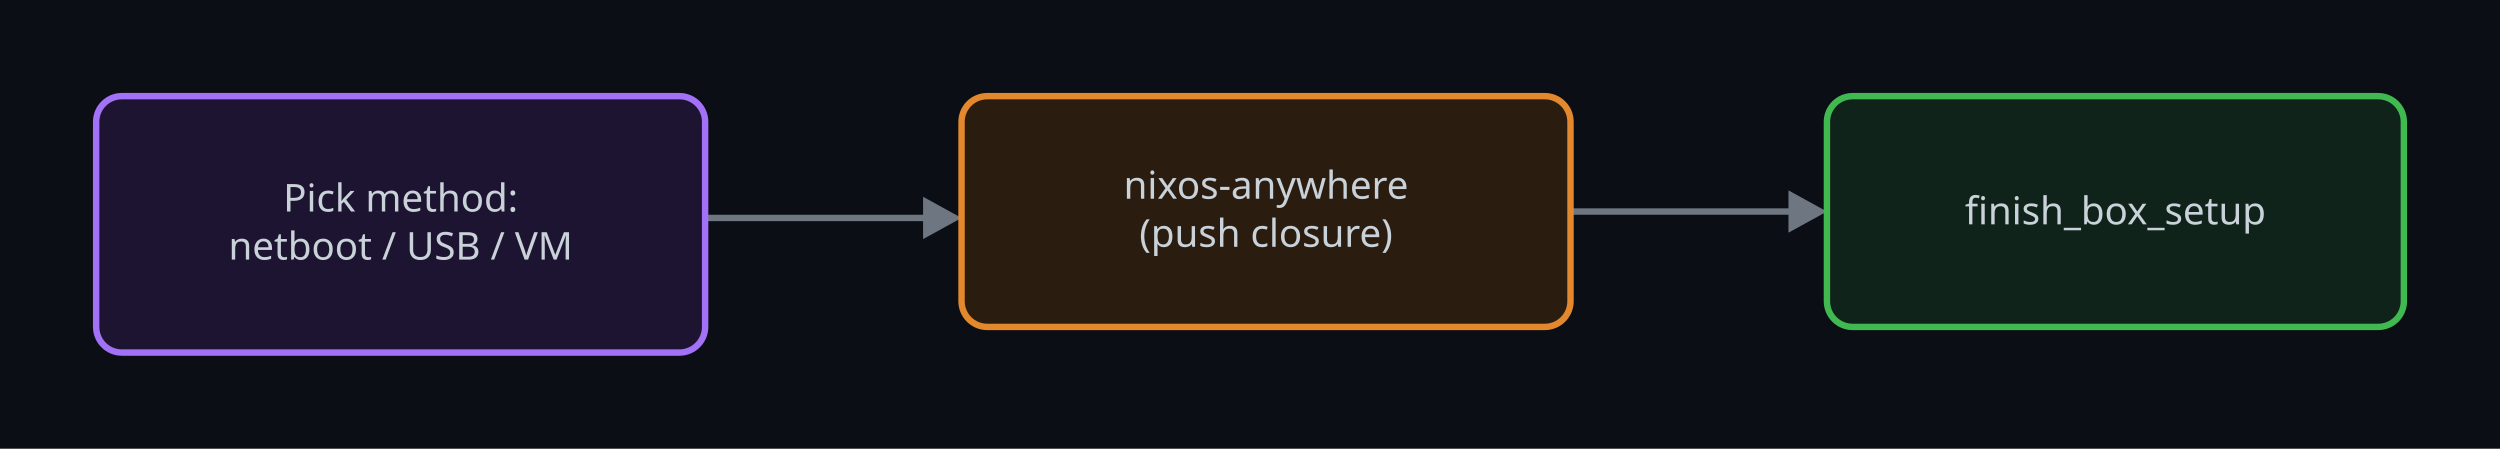
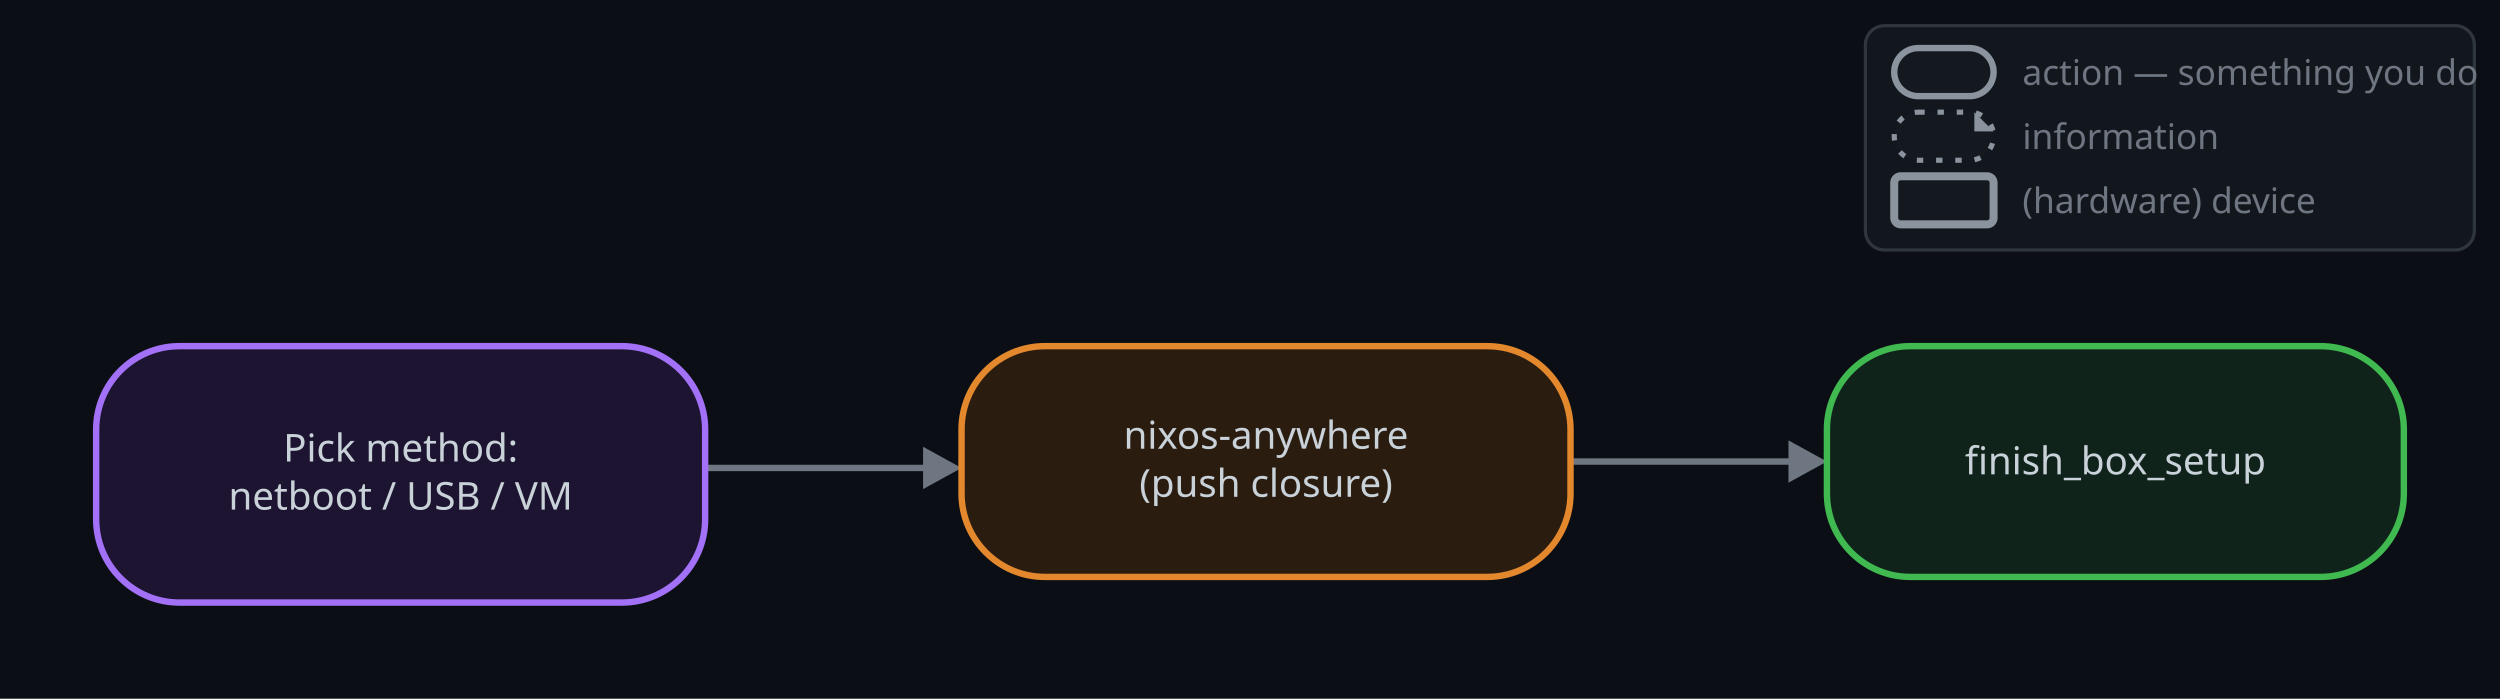
- <svg xmlns="http://www.w3.org/2000/svg" viewBox="30 130 780 140" width="780" height="140" font-family="ui-sans-serif, system-ui, sans-serif">
+ <svg xmlns="http://www.w3.org/2000/svg" viewBox="30 52 780 218" width="780" height="218" font-family="ui-sans-serif, system-ui, sans-serif">
  <defs>
    <marker id="arrow" viewBox="0 0 10 10" refX="9" refY="5" markerWidth="7" markerHeight="7" orient="auto-start-reverse">
      <path d="M0,0 L10,5 L0,10 z" fill="#6e7681" />
    </marker>
    <symbol id="ic-laptop" viewBox="0 0 24 24" fill="none" stroke="currentColor" stroke-width="1.6" stroke-linecap="round" stroke-linejoin="round">
      <rect x="4" y="5" width="16" height="10" rx="1" />
      <path d="M2 19h20l-1.5-2H3.5L2 19Z" />
    </symbol>
    <symbol id="ic-server" viewBox="0 0 24 24" fill="none" stroke="currentColor" stroke-width="1.6" stroke-linecap="round" stroke-linejoin="round">
      <rect x="5" y="3" width="14" height="8" rx="1" />
      <rect x="5" y="13" width="14" height="8" rx="1" />
      <circle cx="8" cy="7" r=".9" fill="currentColor" stroke="none" />
      <circle cx="8" cy="17" r=".9" fill="currentColor" stroke="none" />
      <path d="M11 7h5M11 17h5" />
    </symbol>
    <symbol id="ic-router" viewBox="0 0 24 24" fill="none" stroke="currentColor" stroke-width="1.6" stroke-linecap="round" stroke-linejoin="round">
      <rect x="3" y="13" width="18" height="7" rx="1" />
      <circle cx="7" cy="16.5" r=".9" fill="currentColor" stroke="none" />
      <path d="M11 16.5h6M9 13V9M15 13V9M9 9l-2-3M15 9l2-3" />
    </symbol>
    <symbol id="ic-cloud" viewBox="0 0 24 24" fill="none" stroke="currentColor" stroke-width="1.6" stroke-linecap="round" stroke-linejoin="round">
      <path d="M7 18h10a4 4 0 0 0 .5-7.97A6 6 0 0 0 6 9.5 3.5 3.5 0 0 0 7 18Z" />
    </symbol>
    <symbol id="ic-phone" viewBox="0 0 24 24" fill="none" stroke="currentColor" stroke-width="1.6" stroke-linecap="round" stroke-linejoin="round">
      <rect x="7" y="2" width="10" height="20" rx="2" />
      <path d="M10 5h4" />
      <circle cx="12" cy="18.5" r=".9" fill="currentColor" stroke="none" />
    </symbol>
    <symbol id="ic-usb" viewBox="0 0 24 24" fill="none" stroke="currentColor" stroke-width="1.6" stroke-linecap="round" stroke-linejoin="round">
      <rect x="9" y="8" width="6" height="13" rx="1" />
      <path d="M10 8V4h4v4" />
      <path d="M12 11v4" />
      <circle cx="12" cy="4" r=".6" fill="currentColor" stroke="none" />
    </symbol>
    <symbol id="ic-ethernet" viewBox="0 0 24 24" fill="none" stroke="currentColor" stroke-width="1.6" stroke-linecap="round" stroke-linejoin="round">
      <path d="M8 3h8v5l-2 2v4h-4v-4L8 8V3Z" />
      <path d="M9 21v-7M15 21v-7" />
      <path d="M10 5v2M12 5v2M14 5v2" />
    </symbol>
    <symbol id="ic-wifi" viewBox="0 0 24 24" fill="none" stroke="currentColor" stroke-width="1.6" stroke-linecap="round" stroke-linejoin="round">
      <path d="M4 9a13 13 0 0 1 16 0" />
      <path d="M7 12.5a8.5 8.5 0 0 1 10 0" />
      <path d="M10 16a4 4 0 0 1 4 0" />
      <circle cx="12" cy="19" r="1" fill="currentColor" stroke="none" />
    </symbol>
    <symbol id="ic-safe" viewBox="0 0 24 24" fill="none" stroke="currentColor" stroke-width="1.6" stroke-linecap="round" stroke-linejoin="round">
      <rect x="3" y="4" width="18" height="16" rx="1.5" />
      <circle cx="11" cy="12" r="4" />
      <path d="M11 12l2-2" />
      <path d="M18 9v6" />
    </symbol>
    <symbol id="ic-relay" viewBox="0 0 24 24" fill="none" stroke="currentColor" stroke-width="1.6" stroke-linecap="round" stroke-linejoin="round">
      <path d="M6 16h12a3.5 3.5 0 0 0 .3-6.98A5 5 0 0 0 8.5 8 3 3 0 0 0 6 16Z" />
      <path d="M9 12l2 2 4-4" />
    </symbol>
    <symbol id="ic-tor" viewBox="0 0 24 24" fill="none" stroke="currentColor" stroke-width="1.6" stroke-linecap="round" stroke-linejoin="round">
      <path d="M12 3c-3 3-5 6-5 10a5 5 0 0 0 10 0c0-4-2-7-5-10Z" />
      <path d="M12 9c-1.5 1.5-2 3-2 4a2 2 0 0 0 4 0c0-1-.5-2.5-2-4Z" />
    </symbol>
    <symbol id="ic-onion" viewBox="0 0 24 24" fill="none" stroke="currentColor" stroke-width="1.6" stroke-linecap="round" stroke-linejoin="round">
      <path d="M12 21c-4 0-6.5-2.8-6.5-6 0-4.2 3.5-6.5 6.5-11 3 4.5 6.5 6.8 6.5 11 0 3.2-2.5 6-6.5 6Z" />
      <path d="M9.3 13.5c-.2 2 .6 4 2.7 4.5M14.7 13.5c.2 2-.6 4-2.7 4.5" />
      <path d="M12 4.5l1.6-2.5M12 4.5l-1.6-2.5" />
    </symbol>
    <symbol id="ic-gear" viewBox="0 0 24 24" fill="none" stroke="currentColor" stroke-width="1.6" stroke-linecap="round" stroke-linejoin="round">
      <circle cx="12" cy="12" r="3.2" />
      <path d="M12 2v3M12 19v3M2 12h3M19 12h3M4.9 4.9l2.1 2.1M17 17l2.1 2.1M19.1 4.9L17 7M7 17l-2.1 2.1" />
    </symbol>
    <symbol id="ic-block" viewBox="0 0 24 24" fill="none" stroke="#f85149" stroke-width="2.2" stroke-linecap="round">
      <circle cx="12" cy="12" r="9" />
      <path d="M5.6 5.6l12.8 12.8" />
    </symbol>
    <symbol id="ic-pipe" viewBox="0 0 24 24" fill="none" stroke="currentColor" stroke-width="1.6" stroke-linejoin="round">
      <rect x="4" y="8" width="16" height="5" rx="1" />
      <rect x="6.5" y="13" width="11" height="9" />
    </symbol>
    <symbol id="ic-gate" viewBox="0 0 24 24" fill="none" stroke="currentColor" stroke-width="1.6" stroke-linecap="round" stroke-linejoin="round">
      <rect x="4" y="4" width="16" height="16" rx="1" />
      <path d="M14 4v16" />
      <path d="M14 4l5 3v10l-5 3" />
      <circle cx="16.5" cy="12" r=".9" fill="currentColor" stroke="none" />
    </symbol>
    <symbol id="ic-warn" viewBox="0 0 24 24" fill="none" stroke="#d6a015" stroke-width="2" stroke-linecap="round" stroke-linejoin="round">
      <path d="M12 3l9 16H3L12 3Z" />
      <path d="M12 9v5" />
      <circle cx="12" cy="17" r="1" fill="#d6a015" stroke="none" />
    </symbol>
    <symbol id="ic-tag" viewBox="0 0 24 24" fill="none" stroke="currentColor" stroke-width="1.6" stroke-linecap="round" stroke-linejoin="round">
      <path d="M3 4h8l10 10-7 7L4 11V4Z" />
      <circle cx="7.5" cy="7.5" r="1.4" fill="currentColor" stroke="none" />
    </symbol>
    <symbol id="ic-cart" viewBox="0 0 24 24" fill="none" stroke="currentColor" stroke-width="1.6" stroke-linecap="round" stroke-linejoin="round">
      <path d="M3 4h2l2.2 10.5h10l1.8-7.5H6" />
      <circle cx="9.5" cy="19" r="1.3" />
      <circle cx="16.5" cy="19" r="1.3" />
    </symbol>
    <symbol id="ic-tornode" viewBox="0 0 24 24" fill="none" stroke="currentColor" stroke-width="1.6" stroke-linecap="round" stroke-linejoin="round">
      <circle cx="12" cy="12" r="4" />
      <path d="M12 3v3M12 18v3M3 12h3M18 12h3M5.6 5.6l2.1 2.1M16.3 16.3l2.1 2.1M18.4 5.6l-2.1 2.1M7.7 16.3l-2.1 2.1" />
    </symbol>
  </defs>
-   <rect x="30" y="130" width="780" height="140" fill="#0b0e14" />
+   <rect x="30" y="52" width="780" height="218" fill="#0b0e14" />
  <path d="M 250.0 198.0 L 320.4 198.0" fill="none" stroke="#6e7681" stroke-width="2" />
  <polygon points="330.0,198.0 318.0,204.6 318.0,191.4" fill="#6e7681" />
  <path d="M 520.0 196.0 L 590.4 196.0" fill="none" stroke="#6e7681" stroke-width="2" />
  <polygon points="600.0,196.0 588.0,202.6 588.0,189.4" fill="#6e7681" />
-   <rect x="60" y="160" width="190" height="80" rx="8" ry="8" fill="#1c1430" stroke="#a371f7" stroke-width="2" />
+   <rect x="60" y="160" width="190" height="80" rx="26" ry="26" fill="#1c1430" stroke="#a371f7" stroke-width="2" />
  <text x="155.0" y="196.0" text-anchor="middle" font-size="12" fill="#c9d1d9">Pick method:</text>
  <text x="155.0" y="211.0" text-anchor="middle" font-size="12" fill="#c9d1d9">netboot / USB / VM</text>
-   <rect x="330" y="160" width="190" height="72" rx="8" ry="8" fill="#2a1d10" stroke="#e3882d" stroke-width="2" />
+   <rect x="330" y="160" width="190" height="72" rx="26" ry="26" fill="#2a1d10" stroke="#e3882d" stroke-width="2" />
  <text x="425.0" y="192.0" text-anchor="middle" font-size="12" fill="#c9d1d9">nixos-anywhere</text>
  <text x="425.0" y="207.0" text-anchor="middle" font-size="12" fill="#c9d1d9">(push closure)</text>
-   <rect x="600" y="160" width="180" height="72" rx="8" ry="8" fill="#10231a" stroke="#3fb950" stroke-width="2" />
+   <rect x="600" y="160" width="180" height="72" rx="26" ry="26" fill="#10231a" stroke="#3fb950" stroke-width="2" />
  <text x="690.0" y="200.0" text-anchor="middle" font-size="12" fill="#c9d1d9">finish_box_setup</text>
+   <g>
+     <rect x="612" y="60" width="190" height="70" rx="6" fill="#14181f" fill-opacity="0.88" stroke="#30363d" />
+     <rect x="621" y="67" width="31" height="15" rx="7.5" fill="#14181f" stroke="#8b949e" stroke-width="2" />
+     <text x="661" y="78.5" font-size="11" fill="#6e7681">action — something you do</text>
+     <rect x="621" y="87" width="31" height="15" rx="7.5" fill="#14181f" stroke="#8b949e" stroke-width="1.6" stroke-dasharray="2 4" />
+     <path d="M 646 87 L 646 93 L 652 93 Z" fill="#8b949e" />
+     <text x="661" y="98.5" font-size="11" fill="#6e7681">information</text>
+     <rect x="621" y="107" width="31" height="15" rx="2" fill="#14181f" stroke="#8b949e" stroke-width="2.5" />
+     <text x="661" y="118.5" font-size="11" fill="#6e7681">(hardware) device</text>
+   </g>
</svg>
